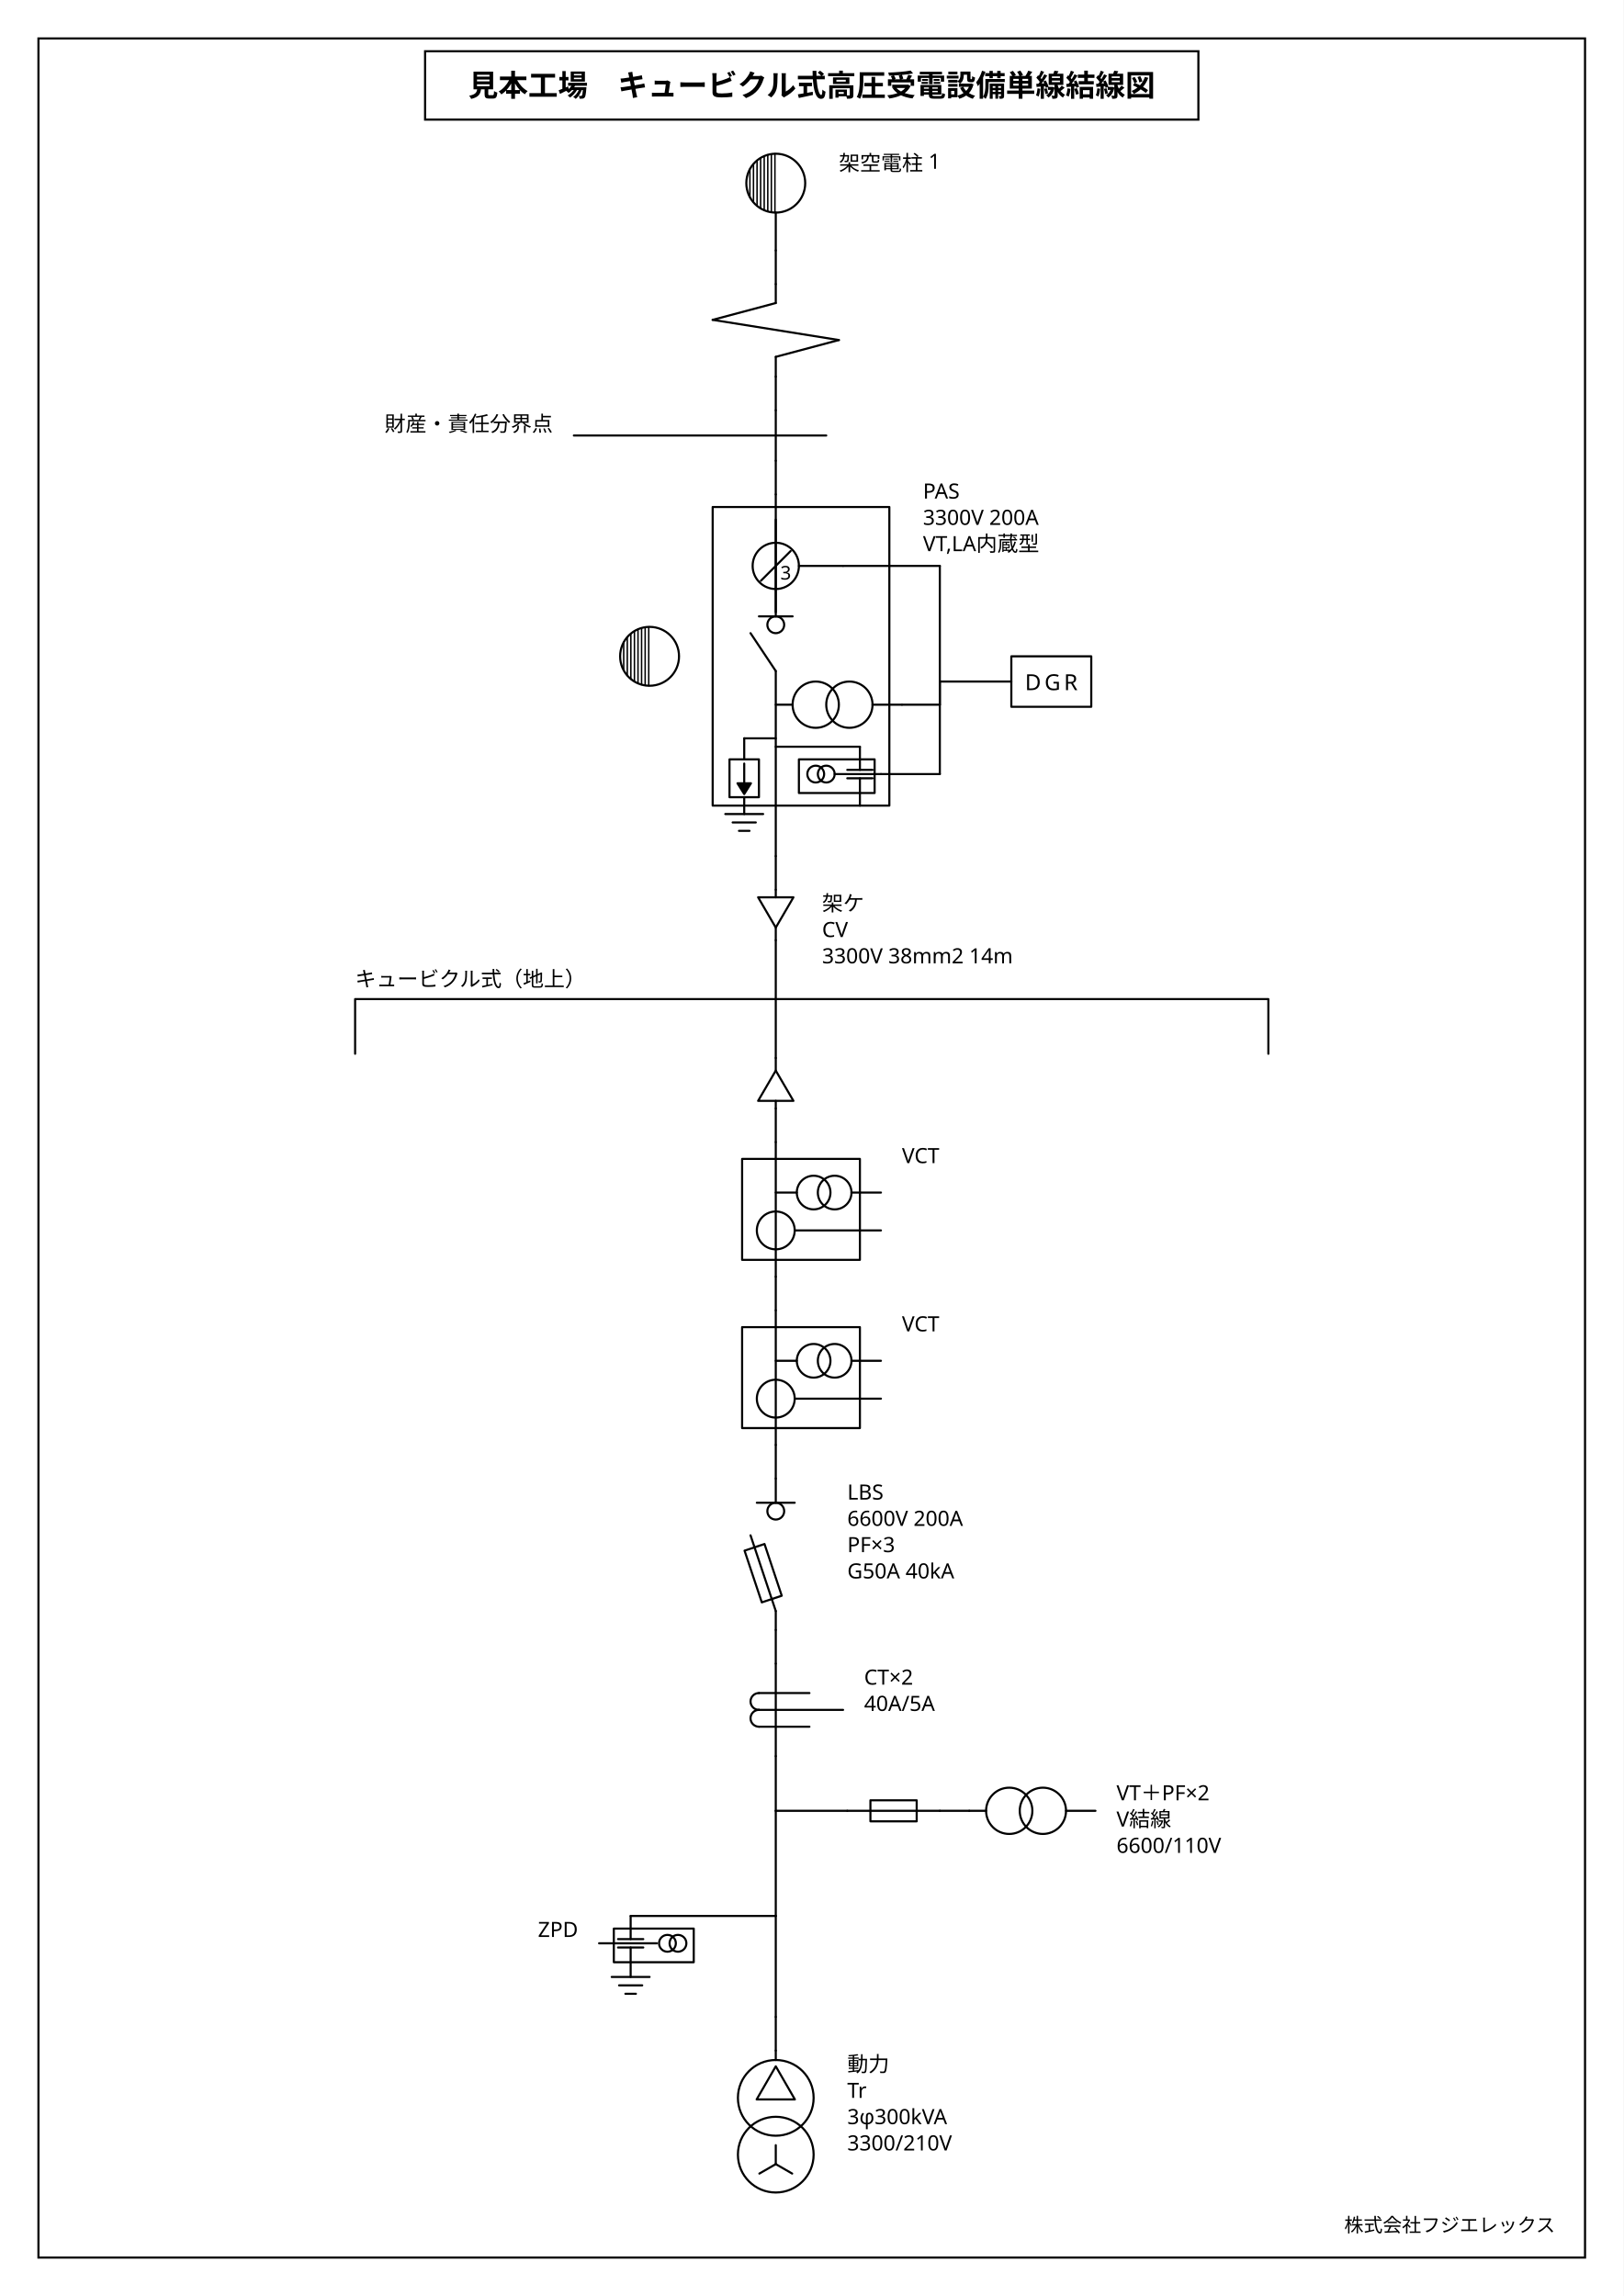
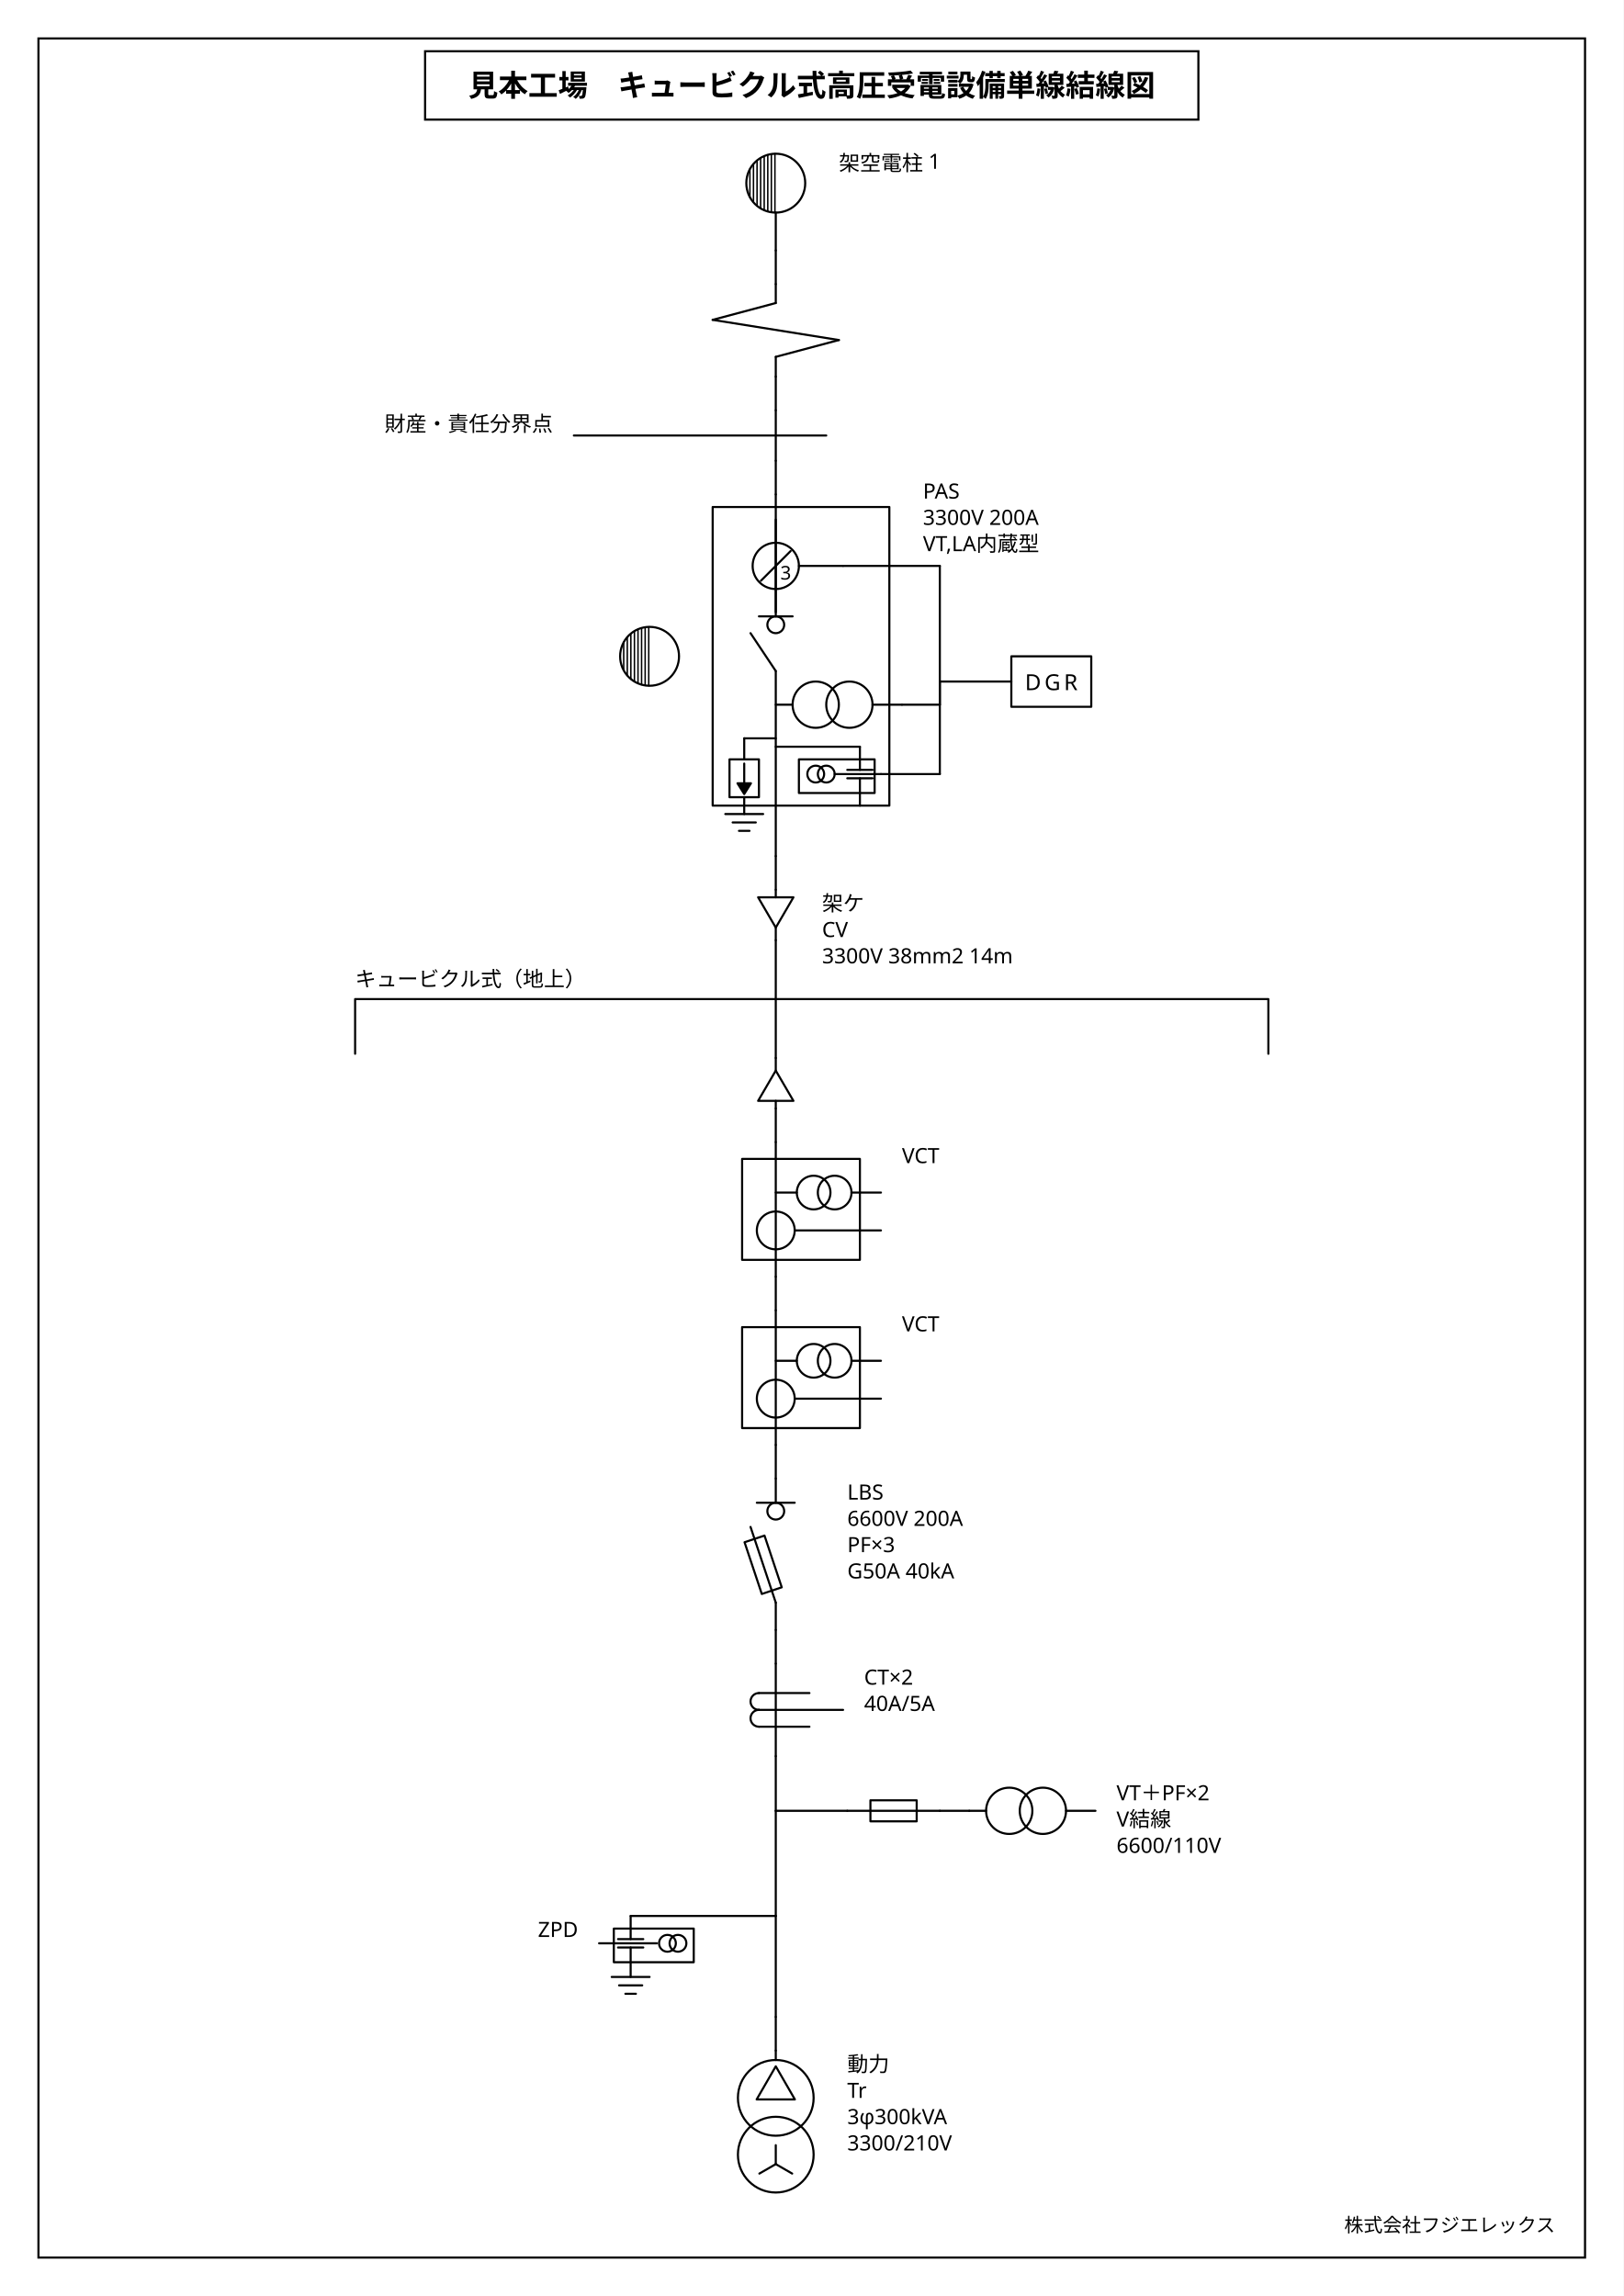
<svg xmlns="http://www.w3.org/2000/svg" viewBox="0 0 760 1075" width="760" height="1075">
  <rect x="0" y="0" width="760" height="1075" fill="#fff" />
  <g stroke="#000" fill="none">
    <rect x="18" y="18" width="724" height="1039" stroke-width="1" />
    <rect x="199" y="24" width="362" height="32" stroke-width="1" />
  </g>
  <text x="380" y="45" font-size="14" font-weight="700" text-anchor="middle" font-family="IPAGothic, 'IPAゴシック', 'Noto Sans JP', 'Hiragino Kaku Gothic ProN', 'Yu Gothic', sans-serif" fill="#000">見本工場　キュービクル式高圧受電設備単線結線図</text>
  <text x="728" y="1045" font-size="9" text-anchor="end" font-family="IPAGothic, 'IPAゴシック', 'Noto Sans JP', 'Hiragino Kaku Gothic ProN', 'Yu Gothic', sans-serif" fill="#000">株式会社フジエレックス</text>
  <g transform="translate(363.16 70) scale(0.9846)">
    <g stroke="#000" fill="none" stroke-linecap="round" stroke-linejoin="round" color="#000">
      <path d="M -200 404 L 234.2 404 M -200 404 L -200 430 M 234.2 404 L 234.2 430" fill="none" stroke-width="1" />
      <text x="-200" y="398" font-size="10" font-family="IPAGothic, 'IPAゴシック', 'Noto Sans JP', 'Hiragino Kaku Gothic ProN', 'Yu Gothic', sans-serif" fill="currentColor" stroke="none">キュービクル式（地上）</text>
      <line x1="0" y1="48" x2="0" y2="64" stroke-width="1" />
      <line x1="0" y1="108" x2="0" y2="124" stroke-width="1" />
      <line x1="0" y1="148" x2="0" y2="164" stroke-width="1" />
      <line x1="0" y1="280" x2="-15" y2="280" stroke-width="1" />
      <line x1="0" y1="284" x2="40" y2="284" stroke-width="1" />
      <line x1="32" y1="198" x2="78" y2="198" stroke-width="1" />
      <line x1="78" y1="198" x2="78" y2="253" stroke-width="1" />
      <line x1="60" y1="264" x2="78" y2="264" stroke-width="1" />
      <line x1="78" y1="264" x2="78" y2="253" stroke-width="1" />
      <line x1="50" y1="297" x2="78" y2="297" stroke-width="1" />
      <line x1="78" y1="297" x2="78" y2="253" stroke-width="1" />
      <line x1="78" y1="253" x2="112" y2="253" stroke-width="1" />
      <line x1="0" y1="336" x2="0" y2="352" stroke-width="1" />
      <line x1="0" y1="376" x2="0" y2="432" stroke-width="1" />
      <line x1="0" y1="456" x2="0" y2="472" stroke-width="1" />
      <line x1="0" y1="536" x2="0" y2="552" stroke-width="1" />
      <line x1="0" y1="616" x2="0" y2="632" stroke-width="1" />
      <line x1="0" y1="704" x2="0" y2="720" stroke-width="1" />
      <line x1="0" y1="764" x2="0" y2="790" stroke-width="1" />
      <line x1="0" y1="790" x2="34" y2="790" stroke-width="1" />
      <line x1="78" y1="790" x2="92" y2="790" stroke-width="1" />
      <line x1="0" y1="790" x2="0" y2="840" stroke-width="1" />
      <line x1="0" y1="840" x2="-69" y2="840" stroke-width="1" />
      <line x1="0" y1="840" x2="0" y2="888" stroke-width="1" />
      <line x1="0" y1="888" x2="0" y2="904" stroke-width="1" />
      <g transform="translate(-16 0)">
        <circle cx="16" cy="16" r="14" fill="none" stroke-width="1" />
        <line x1="3.7" y1="9.313" x2="3.7" y2="22.687" stroke-width="0.7" />
        <line x1="5.4" y1="6.855" x2="5.4" y2="25.145" stroke-width="0.7" />
        <line x1="7.1" y1="5.193" x2="7.1" y2="26.807" stroke-width="0.7" />
        <line x1="8.8" y1="3.993" x2="8.8" y2="28.007" stroke-width="0.7" />
        <line x1="10.5" y1="3.126" x2="10.5" y2="28.874" stroke-width="0.7" />
        <line x1="12.2" y1="2.526" x2="12.2" y2="29.474" stroke-width="0.7" />
        <line x1="13.9" y1="2.158" x2="13.9" y2="29.842" stroke-width="0.7" />
        <line x1="15.6" y1="2.006" x2="15.6" y2="29.994" stroke-width="0.7" />
        <line x1="16" y1="30" x2="16" y2="48" stroke-width="1" />
      </g>
      <text x="30" y="10" font-size="10" text-anchor="start" font-family="IPAGothic, 'IPAゴシック', 'Noto Sans JP', 'Hiragino Kaku Gothic ProN', 'Yu Gothic', sans-serif" fill="currentColor" stroke="none">
        <tspan x="30" dy="0">架空電柱 1</tspan>
      </text>
      <g transform="translate(-30 64)">
        <line x1="30" y1="0" x2="30" y2="9" stroke-width="1" />
        <line x1="30" y1="9" x2="0" y2="17" stroke-width="1" />
        <line x1="0" y1="17" x2="60" y2="26.6" stroke-width="1" />
        <line x1="60" y1="26.6" x2="30" y2="34.6" stroke-width="1" />
        <line x1="30" y1="34.6" x2="30" y2="44" stroke-width="1" />
      </g>
      <g transform="translate(-96 124)">
        <line x1="96" y1="0" x2="96" y2="24" stroke-width="1" />
        <line x1="0" y1="12" x2="120" y2="12" stroke-width="1" />
      </g>
      <text x="-106" y="134" font-size="10" text-anchor="end" font-family="IPAGothic, 'IPAゴシック', 'Noto Sans JP', 'Hiragino Kaku Gothic ProN', 'Yu Gothic', sans-serif" fill="currentColor" stroke="none">
        <tspan x="-106" dy="0">財産・責任分界点</tspan>
      </text>
      <g transform="translate(-36 164)">
        <line x1="36" y1="0" x2="36" y2="6" stroke-width="1" />
        <rect x="6" y="6" width="84" height="142" fill="none" stroke-width="1" />
        <line x1="36" y1="6" x2="36" y2="58" stroke-width="1" />
        <line x1="28" y1="58" x2="44" y2="58" stroke-width="1" />
        <circle cx="36" cy="62" r="4" fill="none" stroke-width="1" />
        <line x1="36" y1="84" x2="24" y2="66" stroke-width="1" />
        <line x1="36" y1="84" x2="36" y2="172" stroke-width="1" />
      </g>
      <text x="70" y="166" font-size="10" text-anchor="start" font-family="IPAGothic, 'IPAゴシック', 'Noto Sans JP', 'Hiragino Kaku Gothic ProN', 'Yu Gothic', sans-serif" fill="currentColor" stroke="none">
        <tspan x="70" dy="0">PAS</tspan>
        <tspan x="70" dy="12.5">3300V 200A</tspan>
        <tspan x="70" dy="12.5">VT,LA内蔵型</tspan>
      </text>
      <g transform="translate(-76 225)">
        <circle cx="16" cy="16" r="14" fill="none" stroke-width="1" />
        <line x1="3.7" y1="9.313" x2="3.7" y2="22.687" stroke-width="0.7" />
        <line x1="5.4" y1="6.855" x2="5.4" y2="25.145" stroke-width="0.7" />
        <line x1="7.1" y1="5.193" x2="7.1" y2="26.807" stroke-width="0.7" />
        <line x1="8.8" y1="3.993" x2="8.8" y2="28.007" stroke-width="0.7" />
        <line x1="10.5" y1="3.126" x2="10.5" y2="28.874" stroke-width="0.7" />
        <line x1="12.2" y1="2.526" x2="12.2" y2="29.474" stroke-width="0.7" />
        <line x1="13.9" y1="2.158" x2="13.9" y2="29.842" stroke-width="0.7" />
        <line x1="15.6" y1="2.006" x2="15.6" y2="29.994" stroke-width="0.7" />
      </g>
      <g transform="translate(-20 176)">
        <line x1="20" y1="0" x2="20" y2="44" stroke-width="1" />
        <circle cx="20" cy="22" r="11" fill="none" stroke-width="1" />
        <line x1="12.929" y1="29.071" x2="27.071" y2="14.929" stroke-width="1" />
        <text x="24.75" y="25" font-size="9" text-anchor="middle" dominant-baseline="central" font-family="IPAGothic, 'IPAゴシック', 'Noto Sans JP', 'Hiragino Kaku Gothic ProN', 'Yu Gothic', sans-serif" fill="currentColor" stroke="none">3</text>
        <line x1="31" y1="22" x2="52" y2="22" stroke-width="1" />
      </g>
      <g transform="translate(0 249)">
        <line x1="0" y1="15" x2="8" y2="15" stroke-width="1" />
        <circle cx="19" cy="15" r="11" fill="none" stroke-width="1" />
        <circle cx="35" cy="15" r="11" fill="none" stroke-width="1" />
        <line x1="46" y1="15" x2="60" y2="15" stroke-width="1" />
      </g>
      <g transform="translate(-35 280)">
        <line x1="20" y1="0" x2="20" y2="10" stroke-width="1" />
        <rect x="13" y="10" width="14" height="18" fill="none" stroke-width="1" />
        <line x1="20" y1="12" x2="20" y2="23" stroke-width="1" />
        <polygon points="16.8,21.38 20,26.5 23.2,21.38" fill="currentColor" stroke-width="1" />
        <line x1="20" y1="28" x2="20" y2="36" stroke-width="1" />
        <line x1="11" y1="36" x2="29" y2="36" stroke-width="1" />
        <line x1="14.5" y1="40" x2="25.5" y2="40" stroke-width="1" />
        <line x1="17.5" y1="44" x2="22.5" y2="44" stroke-width="1" />
      </g>
      <g transform="translate(10 284)">
        <line x1="30" y1="0" x2="30" y2="11" stroke-width="1" />
        <rect x="1" y="6" width="36" height="16" fill="none" stroke-width="1" />
        <line x1="24" y1="11" x2="36" y2="11" stroke-width="1" />
        <line x1="24" y1="15" x2="36" y2="15" stroke-width="1" />
        <line x1="30" y1="15" x2="30" y2="28" stroke-width="1" />
        <line x1="18" y1="13" x2="40" y2="13" stroke-width="1" />
        <circle cx="9" cy="13" r="4" fill="none" stroke-width="1" />
        <circle cx="14" cy="13" r="4" fill="none" stroke-width="1" />
      </g>
      <g transform="translate(112 241)">
        <rect x="0" y="0" width="38" height="24" fill="none" stroke-width="1" />
        <text x="19" y="12" font-size="10.5" text-anchor="middle" dominant-baseline="central" font-family="IPAGothic, 'IPAゴシック', 'Noto Sans JP', 'Hiragino Kaku Gothic ProN', 'Yu Gothic', sans-serif" letter-spacing="1.6" fill="currentColor" stroke="none">DGR</text>
      </g>
      <g transform="translate(-12 352)">
        <line x1="12" y1="0" x2="12" y2="3.6" stroke-width="1" />
        <polygon points="3.6,3.6 20.4,3.6 12,18" fill="none" stroke-width="1" />
        <line x1="12" y1="18" x2="12" y2="24" stroke-width="1" />
      </g>
      <text x="22" y="362" font-size="10" text-anchor="start" font-family="IPAGothic, 'IPAゴシック', 'Noto Sans JP', 'Hiragino Kaku Gothic ProN', 'Yu Gothic', sans-serif" fill="currentColor" stroke="none">
        <tspan x="22" dy="0">架ケ</tspan>
        <tspan x="22" dy="12.5">CV</tspan>
        <tspan x="22" dy="12.5">3300V 38mm2 14m</tspan>
      </text>
      <g transform="translate(-12 432) rotate(180 12 12)">
        <line x1="12" y1="0" x2="12" y2="3.6" stroke-width="1" />
        <polygon points="3.6,3.6 20.4,3.6 12,18" fill="none" stroke-width="1" />
        <line x1="12" y1="18" x2="12" y2="24" stroke-width="1" />
      </g>
      <g transform="translate(-22 472)">
        <line x1="22" y1="0" x2="22" y2="64" stroke-width="1" />
        <rect x="6" y="8" width="56" height="48" fill="none" stroke-width="1" />
        <line x1="22" y1="24" x2="32" y2="24" stroke-width="1" />
        <circle cx="40" cy="24" r="8" fill="none" stroke-width="1" />
        <circle cx="50" cy="24" r="8" fill="none" stroke-width="1" />
        <line x1="58" y1="24" x2="72" y2="24" stroke-width="1" />
        <circle cx="22" cy="42" r="9" fill="none" stroke-width="1" />
        <line x1="31" y1="42" x2="72" y2="42" stroke-width="1" />
      </g>
      <text x="60" y="482" font-size="10" text-anchor="start" font-family="IPAGothic, 'IPAゴシック', 'Noto Sans JP', 'Hiragino Kaku Gothic ProN', 'Yu Gothic', sans-serif" fill="currentColor" stroke="none">
        <tspan x="60" dy="0">VCT</tspan>
      </text>
      <g transform="translate(-22 552)">
        <line x1="22" y1="0" x2="22" y2="64" stroke-width="1" />
        <rect x="6" y="8" width="56" height="48" fill="none" stroke-width="1" />
        <line x1="22" y1="24" x2="32" y2="24" stroke-width="1" />
        <circle cx="40" cy="24" r="8" fill="none" stroke-width="1" />
        <circle cx="50" cy="24" r="8" fill="none" stroke-width="1" />
        <line x1="58" y1="24" x2="72" y2="24" stroke-width="1" />
        <circle cx="22" cy="42" r="9" fill="none" stroke-width="1" />
        <line x1="31" y1="42" x2="72" y2="42" stroke-width="1" />
      </g>
      <text x="60" y="562" font-size="10" text-anchor="start" font-family="IPAGothic, 'IPAゴシック', 'Noto Sans JP', 'Hiragino Kaku Gothic ProN', 'Yu Gothic', sans-serif" fill="currentColor" stroke="none">
        <tspan x="60" dy="0">VCT</tspan>
      </text>
      <g transform="translate(-24 632)">
        <line x1="24" y1="0" x2="24" y2="11.5" stroke-width="1" />
        <line x1="15" y1="11.5" x2="33" y2="11.5" stroke-width="1" />
        <circle cx="24" cy="15.5" r="4" fill="none" stroke-width="1" />
-         <line x1="24" y1="63" x2="12" y2="27" stroke-width="1" />
-         <polygon points="26.843,55.719 18.643,31.119 9.157,34.281 17.357,58.881" fill="none" stroke-width="1" />
-         <line x1="24" y1="63" x2="24" y2="72" stroke-width="1" />
+         <line x1="24" y1="59" x2="12" y2="23" stroke-width="1" />
+         <polygon points="26.843,51.719 18.643,27.119 9.157,30.281 17.357,54.881" fill="none" stroke-width="1" />
+         <line x1="24" y1="59" x2="24" y2="72" stroke-width="1" />
      </g>
      <text x="34" y="642" font-size="10" text-anchor="start" font-family="IPAGothic, 'IPAゴシック', 'Noto Sans JP', 'Hiragino Kaku Gothic ProN', 'Yu Gothic', sans-serif" fill="currentColor" stroke="none">
        <tspan x="34" dy="0">LBS</tspan>
        <tspan x="34" dy="12.5">6600V 200A</tspan>
        <tspan x="34" dy="12.5">PF×3</tspan>
        <tspan x="34" dy="12.5">G50A 40kA</tspan>
      </text>
      <g transform="translate(-24 720)">
        <line x1="24" y1="0" x2="24" y2="44" stroke-width="1" />
        <line x1="16" y1="14" x2="40" y2="14" stroke-width="1" />
        <line x1="16" y1="30" x2="40" y2="30" stroke-width="1" />
        <line x1="16" y1="22" x2="56" y2="22" stroke-width="1" />
        <path d="M 16 14 A 4 4 0 0 0 16 22" fill="none" stroke-width="1" />
        <path d="M 16 22 A 4 4 0 0 0 16 30" fill="none" stroke-width="1" />
      </g>
      <text x="42" y="730" font-size="10" text-anchor="start" font-family="IPAGothic, 'IPAゴシック', 'Noto Sans JP', 'Hiragino Kaku Gothic ProN', 'Yu Gothic', sans-serif" fill="currentColor" stroke="none">
        <tspan x="42" dy="0">CT×2</tspan>
        <tspan x="42" dy="12.5">40A/5A</tspan>
      </text>
      <g transform="translate(36 768) rotate(-90 20 22)">
        <line x1="20" y1="0" x2="20" y2="44" stroke-width="1" />
        <rect x="15" y="11" width="10" height="22" fill="none" stroke-width="1" />
      </g>
      <g transform="translate(92 775)">
        <line x1="0" y1="15" x2="8" y2="15" stroke-width="1" />
        <circle cx="19" cy="15" r="11" fill="none" stroke-width="1" />
        <circle cx="35" cy="15" r="11" fill="none" stroke-width="1" />
        <line x1="46" y1="15" x2="60" y2="15" stroke-width="1" />
      </g>
      <text x="162" y="785" font-size="10" text-anchor="start" font-family="IPAGothic, 'IPAゴシック', 'Noto Sans JP', 'Hiragino Kaku Gothic ProN', 'Yu Gothic', sans-serif" fill="currentColor" stroke="none">
        <tspan x="162" dy="0">VT＋PF×2</tspan>
        <tspan x="162" dy="12.5">V結線</tspan>
        <tspan x="162" dy="12.5">6600/110V</tspan>
      </text>
      <g transform="translate(-84 840)">
        <line x1="15" y1="0" x2="15" y2="11" stroke-width="1" />
        <rect x="7" y="6" width="38" height="16" fill="none" stroke-width="1" />
        <line x1="9" y1="11" x2="21" y2="11" stroke-width="1" />
        <line x1="9" y1="15" x2="21" y2="15" stroke-width="1" />
        <line x1="15" y1="15" x2="15" y2="29" stroke-width="1" />
        <line x1="6" y1="29" x2="24" y2="29" stroke-width="1" />
        <line x1="9.5" y1="33" x2="20.5" y2="33" stroke-width="1" />
        <line x1="12.5" y1="37" x2="17.5" y2="37" stroke-width="1" />
        <line x1="0" y1="13" x2="27.5" y2="13" stroke-width="1" />
        <circle cx="32.5" cy="13" r="4" fill="none" stroke-width="1" />
        <circle cx="37.5" cy="13" r="4" fill="none" stroke-width="1" />
      </g>
      <text x="-94" y="850" font-size="10" text-anchor="end" font-family="IPAGothic, 'IPAゴシック', 'Noto Sans JP', 'Hiragino Kaku Gothic ProN', 'Yu Gothic', sans-serif" fill="currentColor" stroke="none">
        <tspan x="-94" dy="0">ZPD</tspan>
      </text>
      <g transform="translate(-24 904)">
        <line x1="24" y1="0" x2="24" y2="4.5" stroke-width="1" />
        <circle cx="24" cy="22.5" r="18" fill="none" stroke-width="1" />
        <circle cx="24" cy="49.5" r="18" fill="none" stroke-width="1" />
        <polygon points="24,7.5 33.093,23.25 14.907,23.25" fill="none" stroke-width="1" />
        <line x1="24" y1="54" x2="24" y2="45" stroke-width="1" />
        <line x1="24" y1="54" x2="31.794" y2="58.5" stroke-width="1" />
        <line x1="24" y1="54" x2="16.206" y2="58.5" stroke-width="1" />
      </g>
      <text x="34" y="914" font-size="10" text-anchor="start" font-family="IPAGothic, 'IPAゴシック', 'Noto Sans JP', 'Hiragino Kaku Gothic ProN', 'Yu Gothic', sans-serif" fill="currentColor" stroke="none">
        <tspan x="34" dy="0">動力</tspan>
        <tspan x="34" dy="12.5">Tr</tspan>
        <tspan x="34" dy="12.5">3φ300kVA</tspan>
        <tspan x="34" dy="12.5">3300/210V</tspan>
      </text>
    </g>
  </g>
</svg>
